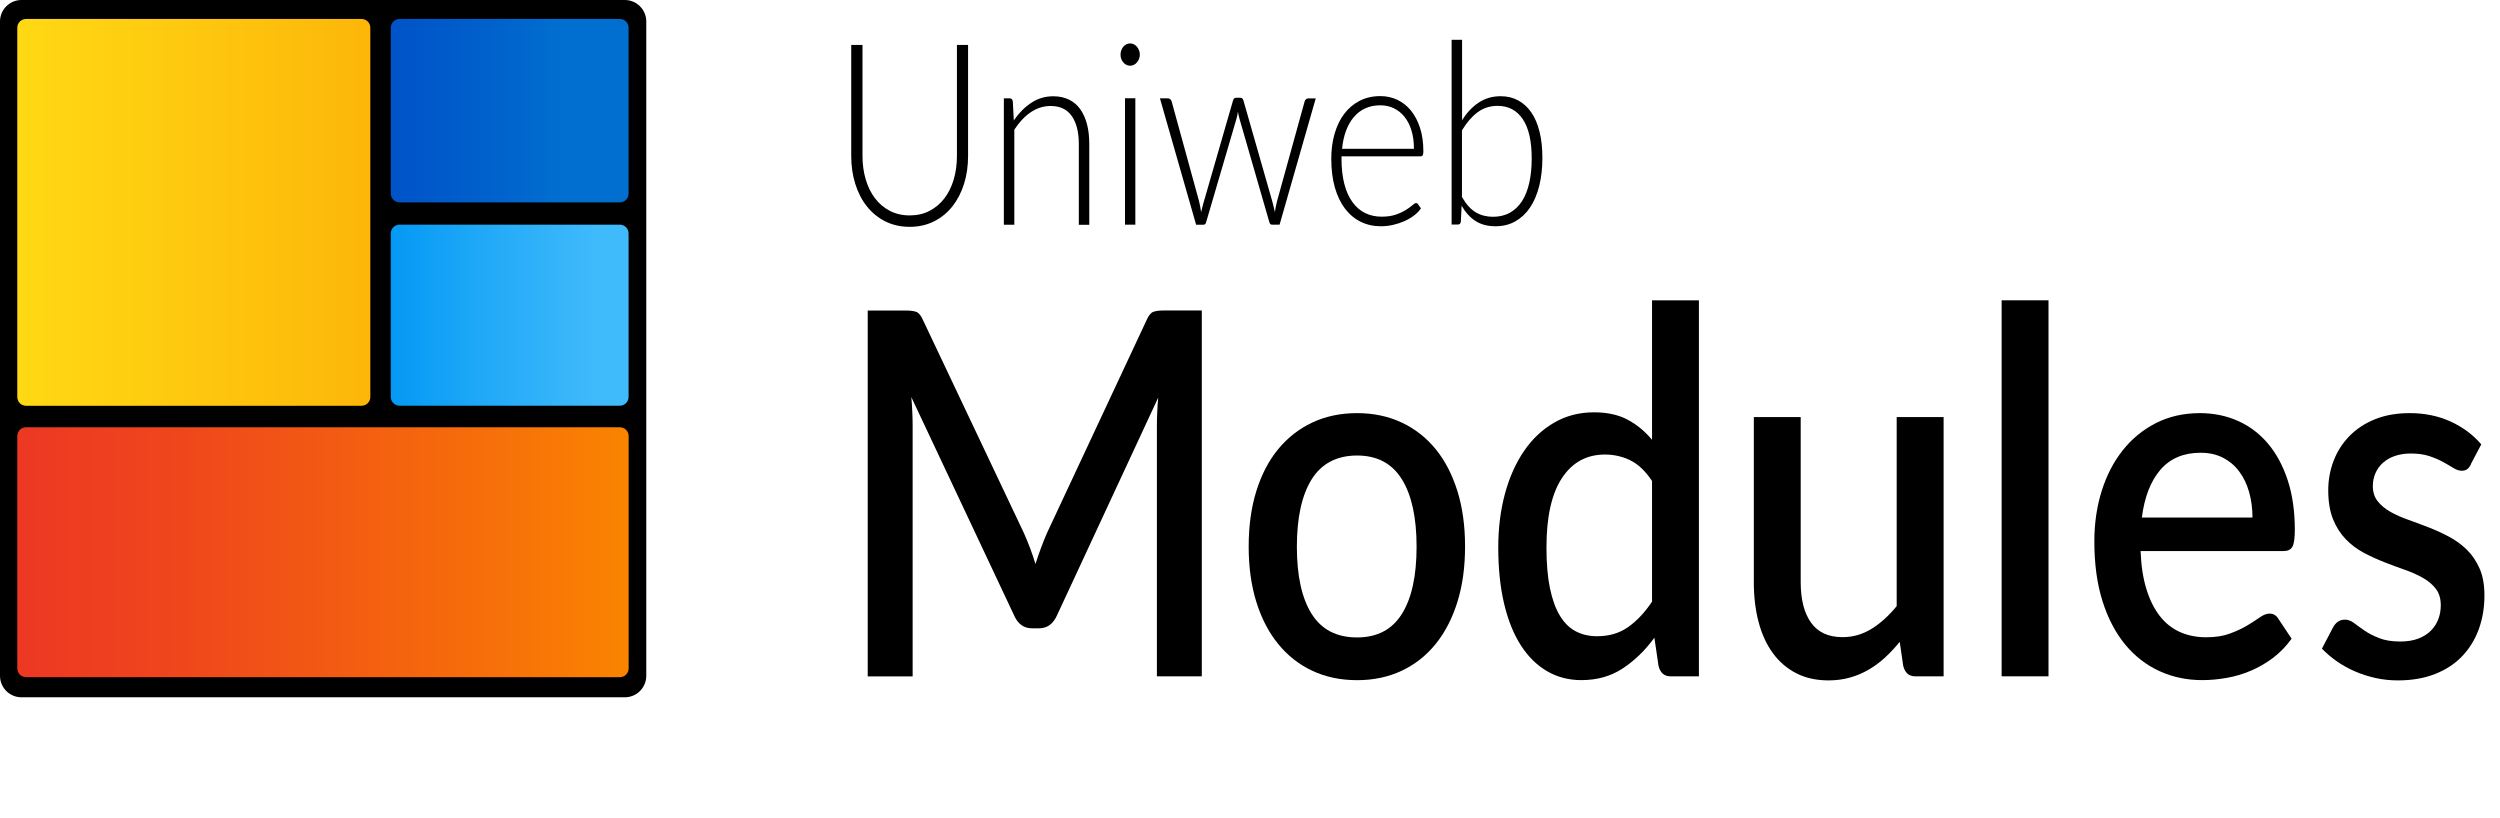
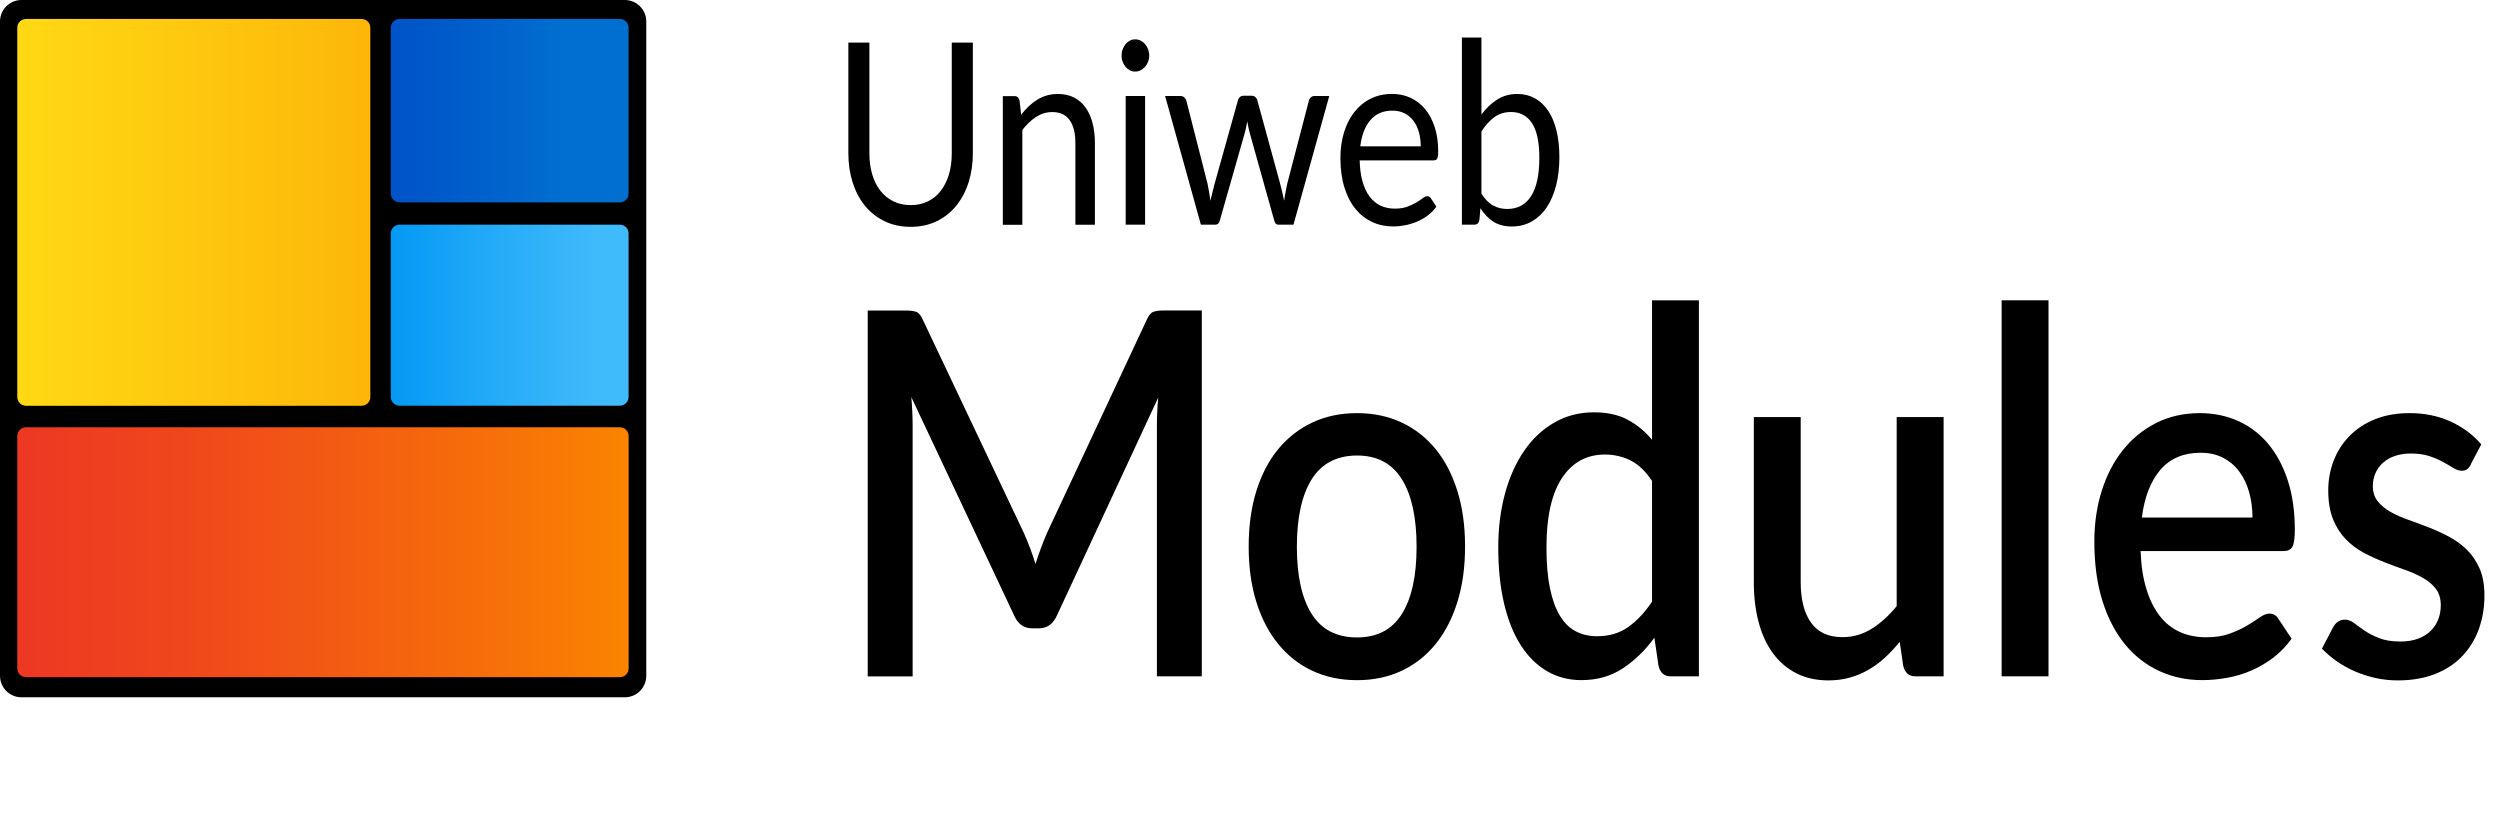
<svg xmlns="http://www.w3.org/2000/svg" id="Layer_2" viewBox="0 0 435.22 142.29">
  <defs>
    <style>.cls-1{fill:url(#linear-gradient);}.cls-2{fill:#20a27c;}.cls-3{fill:url(#linear-gradient-3);}.cls-4{fill:url(#linear-gradient-4);}.cls-5{fill:url(#linear-gradient-2);}</style>
    <linearGradient id="linear-gradient" x1="3.01" y1="36.97" x2="64.47" y2="36.97" gradientUnits="userSpaceOnUse">
      <stop offset="0" stop-color="#ffd914" />
      <stop offset="1" stop-color="#fdb609" />
    </linearGradient>
    <linearGradient id="linear-gradient-2" x1="68.03" y1="54.87" x2="109.44" y2="54.87" gradientUnits="userSpaceOnUse">
      <stop offset="0" stop-color="#0499f5" />
      <stop offset=".47" stop-color="#26acf8" />
      <stop offset=".86" stop-color="#3fbafb" />
    </linearGradient>
    <linearGradient id="linear-gradient-3" x1="3.01" y1="96.13" x2="109.44" y2="96.13" gradientUnits="userSpaceOnUse">
      <stop offset="0" stop-color="#ed3824" />
      <stop offset=".26" stop-color="#ef461c" />
      <stop offset=".75" stop-color="#f66d0a" />
      <stop offset="1" stop-color="#fa8400" />
    </linearGradient>
    <linearGradient id="linear-gradient-4" x1="68.03" y1="19.27" x2="109.44" y2="19.27" gradientUnits="userSpaceOnUse">
      <stop offset="0" stop-color="#0053c8" />
      <stop offset=".42" stop-color="#0061cc" />
      <stop offset=".72" stop-color="#006fd0" />
    </linearGradient>
  </defs>
  <g id="Layer_1-2">
    <rect width="112.51" height="121.39" rx="3.74" ry="3.74" />
    <line class="cls-2" x1="313.3" y1="61.42" x2="372.36" y2="49.4" />
    <rect class="cls-1" x="3.01" y="3.3" width="61.46" height="67.34" rx="1.53" ry="1.53" />
    <rect class="cls-5" x="68.03" y="39.11" width="41.4" height="31.52" rx="1.53" ry="1.53" />
    <rect class="cls-3" x="3.01" y="74.38" width="106.43" height="43.51" rx="1.53" ry="1.53" />
    <rect class="cls-4" x="68.03" y="3.3" width="41.4" height="31.93" rx="1.53" ry="1.53" />
-     <path d="m158.36,37.5c1.29,0,2.45-.26,3.46-.79s1.88-1.25,2.59-2.18,1.25-2.02,1.62-3.28c.37-1.26.56-2.62.56-4.08V7.82h1.94v19.35c0,1.73-.23,3.34-.7,4.83-.47,1.5-1.14,2.8-2.02,3.92-.88,1.11-1.95,1.99-3.21,2.62s-2.67.95-4.24.95-2.98-.32-4.24-.95c-1.26-.63-2.33-1.51-3.21-2.62s-1.55-2.42-2.02-3.92c-.47-1.5-.7-3.11-.7-4.83V7.82h1.96v19.33c0,1.46.19,2.82.56,4.08s.91,2.36,1.61,3.28,1.56,1.66,2.58,2.19c1.02.53,2.17.8,3.46.8Z" />
-     <path d="m176.49,20.96c.87-1.27,1.88-2.29,3.03-3.05,1.14-.77,2.42-1.15,3.83-1.15,1.04,0,1.95.19,2.74.58.79.38,1.45.94,1.96,1.66.52.72.91,1.59,1.18,2.61.27,1.02.4,2.17.4,3.45v14.07h-1.82v-14.07c0-2.06-.41-3.68-1.22-4.85-.81-1.17-2.04-1.76-3.7-1.76-1.23,0-2.38.37-3.45,1.09-1.07.73-2.02,1.74-2.86,3.04v16.54h-1.82v-22h1.01c.32,0,.5.18.55.55l.17,3.29Z" />
-     <path d="m198.43,9.52c0,.27-.05.51-.14.74-.09.23-.22.43-.37.61-.15.18-.33.32-.53.42s-.42.15-.65.15-.44-.05-.65-.15-.38-.24-.53-.42c-.15-.18-.27-.38-.36-.61s-.13-.48-.13-.74.04-.52.13-.76.21-.45.36-.63c.15-.18.33-.32.53-.42.2-.1.42-.15.65-.15s.44.05.65.15c.2.1.38.24.53.42.15.18.28.39.37.63.1.24.14.5.14.76Zm-.78,7.59v22h-1.8v-22h1.8Z" />
-     <path d="m229.06,17.11l-6.3,22h-1.35c-.21,0-.36-.16-.44-.46l-5.16-17.87c-.06-.22-.12-.44-.17-.66-.05-.22-.09-.44-.13-.66-.06.44-.16.88-.29,1.33l-5.24,17.87c-.08.31-.23.46-.46.46h-1.29l-6.3-22h1.37c.18,0,.32.05.44.17.11.11.19.23.23.37l4.77,17.36c.08.34.15.67.21.98.06.32.11.63.15.94.08-.31.15-.62.23-.94.08-.32.16-.65.27-.98l5.05-17.51c.09-.32.27-.49.53-.49h.74c.28,0,.46.16.55.49l5.01,17.51c.09.34.17.66.25.97s.15.62.21.93c.05-.31.1-.62.16-.93.06-.31.13-.63.22-.97l4.8-17.36c.05-.16.13-.29.25-.39.11-.1.25-.14.4-.14h1.31Z" />
-     <path d="m233.54,27.24v.42c0,1.65.17,3.1.49,4.36s.8,2.3,1.41,3.15c.61.85,1.34,1.49,2.2,1.91.86.43,1.82.64,2.89.64.95,0,1.77-.12,2.47-.36s1.28-.52,1.76-.82.85-.58,1.13-.82.48-.37.61-.37c.16,0,.29.07.38.22l.49.71c-.3.44-.71.86-1.21,1.24-.5.38-1.06.71-1.67.98-.61.27-1.27.49-1.97.65-.7.16-1.41.24-2.12.24-1.29,0-2.47-.26-3.53-.79-1.06-.52-1.97-1.29-2.73-2.29-.76-1-1.34-2.23-1.76-3.68-.41-1.45-.62-3.11-.62-4.99,0-1.58.19-3.03.58-4.37.39-1.33.94-2.48,1.67-3.45.73-.96,1.62-1.72,2.68-2.27,1.06-.54,2.26-.82,3.6-.82,1.06,0,2.05.21,2.96.64s1.7,1.05,2.37,1.87c.67.82,1.2,1.82,1.59,3.02.39,1.19.58,2.57.58,4.11,0,.32-.04.54-.11.66s-.2.18-.38.18h-13.75Zm12.61-1.35c0-1.18-.14-2.24-.43-3.17-.28-.94-.69-1.73-1.21-2.38-.52-.65-1.14-1.15-1.85-1.49-.71-.35-1.5-.52-2.36-.52-.98,0-1.85.18-2.62.53-.77.35-1.44.86-2,1.53-.56.66-1.02,1.46-1.36,2.39-.34.93-.57,1.97-.68,3.12h12.51Z" />
-     <path d="m254.52,20.93c.82-1.3,1.78-2.32,2.89-3.06s2.38-1.12,3.83-1.12c1.14,0,2.16.24,3.06.73.9.49,1.66,1.19,2.29,2.1.63.91,1.1,2.04,1.43,3.37.33,1.33.49,2.85.49,4.54,0,1.78-.18,3.41-.55,4.88-.37,1.47-.9,2.72-1.6,3.76-.7,1.04-1.56,1.84-2.57,2.41s-2.17.85-3.47.85-2.48-.3-3.43-.9c-.94-.6-1.76-1.49-2.44-2.67l-.13,2.72c-.04.37-.21.55-.51.55h-1.1V6.93h1.82v14Zm0,13.38c.73,1.27,1.54,2.16,2.42,2.67.88.51,1.87.76,2.97.76s2.11-.24,2.95-.71c.84-.47,1.54-1.15,2.11-2.02.56-.88.98-1.94,1.26-3.2s.42-2.66.42-4.22c0-3.04-.52-5.32-1.56-6.86-1.04-1.53-2.49-2.3-4.37-2.3-1.34,0-2.51.38-3.51,1.13s-1.9,1.8-2.7,3.14v11.61Z" />
+     <path d="m158.53,35.71c1.13,0,2.13-.22,3.02-.66s1.64-1.06,2.25-1.86c.61-.8,1.08-1.75,1.41-2.85.32-1.11.48-2.32.48-3.65V7.42h3.67v19.26c0,1.83-.25,3.52-.75,5.09s-1.22,2.92-2.15,4.06c-.93,1.14-2.07,2.04-3.41,2.69-1.34.65-2.85.97-4.52.97s-3.18-.32-4.52-.97c-1.34-.65-2.48-1.54-3.42-2.69s-1.65-2.5-2.15-4.06-.75-3.26-.75-5.09V7.42h3.66v19.24c0,1.33.16,2.54.48,3.65.32,1.11.79,2.06,1.4,2.85.61.8,1.37,1.42,2.26,1.87.89.45,1.9.67,3.03.67Z" />
+     <path d="m177.78,19.96c.42-.54.86-1.04,1.33-1.48.47-.44.97-.82,1.49-1.14.53-.32,1.08-.56,1.67-.73.59-.17,1.22-.25,1.91-.25,1.05,0,1.98.2,2.78.61.8.41,1.47.98,2.01,1.73s.95,1.64,1.22,2.69.42,2.2.42,3.47v14.26h-3.4v-14.26c0-1.7-.33-3.01-1-3.95-.66-.94-1.67-1.4-3.03-1.4-1,0-1.93.28-2.8.84-.87.56-1.67,1.32-2.4,2.28v16.5h-3.4v-22.4h2.03c.48,0,.78.27.89.82l.27,2.43Z" />
+     <path d="m200.07,9.68c0,.38-.07.74-.2,1.07s-.31.63-.53.88c-.22.26-.48.46-.78.61-.3.15-.61.22-.94.22s-.64-.07-.92-.22c-.28-.15-.54-.35-.75-.61s-.39-.55-.51-.88c-.13-.33-.19-.69-.19-1.07s.06-.75.19-1.09c.13-.35.3-.65.51-.91.21-.26.47-.46.75-.61.29-.15.59-.22.92-.22s.64.07.94.22c.3.15.56.35.78.61.22.26.4.56.53.91s.2.71.2,1.09Zm-.72,7.03v22.4h-3.38v-22.4h3.38Z" />
+     <path d="m231.41,16.71l-6.23,22.4h-2.68c-.33,0-.56-.25-.68-.75l-4.25-15.19c-.1-.34-.18-.68-.25-1.03-.06-.35-.13-.69-.19-1.03-.06.34-.13.68-.19,1.03-.06.35-.15.7-.25,1.05l-4.33,15.17c-.11.5-.37.75-.76.75h-2.54l-6.23-22.4h2.66c.27,0,.49.08.67.24.18.16.31.35.37.58l3.68,14.42c.22,1.06.39,2.06.51,3.01.11-.49.23-.98.35-1.48.12-.5.25-1.01.39-1.53l4.06-14.51c.06-.22.17-.41.33-.55s.35-.22.58-.22h1.48c.25,0,.46.07.63.22s.28.33.34.55l3.97,14.51c.14.52.27,1.02.38,1.53.11.5.22,1,.32,1.48.06-.49.14-.98.24-1.47s.2-1.01.31-1.54l3.76-14.42c.06-.24.18-.43.36-.59.18-.16.39-.23.63-.23h2.54Z" />
+     <path d="m250.06,35.97c-.42.59-.92,1.1-1.5,1.54-.58.44-1.21.79-1.87,1.07-.66.28-1.35.49-2.06.63s-1.41.21-2.11.21c-1.33,0-2.55-.26-3.67-.79s-2.09-1.29-2.91-2.3-1.45-2.26-1.91-3.75c-.46-1.49-.68-3.2-.68-5.13,0-1.56.21-3.02.62-4.38.41-1.36,1-2.53,1.78-3.53.77-1,1.71-1.78,2.83-2.34,1.11-.57,2.37-.85,3.76-.85,1.15,0,2.22.22,3.2.67.98.45,1.83,1.1,2.54,1.95.71.85,1.27,1.89,1.68,3.14s.61,2.67.61,4.26c0,.62-.06,1.03-.17,1.24-.11.21-.33.31-.65.31h-12.85c.04,1.42.21,2.65.5,3.69.3,1.05.71,1.92,1.24,2.62s1.16,1.22,1.9,1.57c.73.35,1.56.52,2.47.52.85,0,1.58-.11,2.19-.34s1.14-.48,1.58-.74c.44-.27.81-.51,1.11-.74.3-.23.55-.34.77-.34.28,0,.49.13.65.38l.95,1.44Zm-2.73-10.5c0-.91-.11-1.75-.33-2.51-.22-.76-.54-1.42-.97-1.97-.42-.55-.94-.98-1.55-1.28-.61-.3-1.3-.45-2.07-.45-1.62,0-2.9.55-3.84,1.65-.94,1.1-1.53,2.62-1.76,4.57h10.52Z" />
+     <path d="m257.9,19.94c.81-1.09,1.72-1.96,2.74-2.61,1.02-.65,2.19-.97,3.52-.97,1.13,0,2.14.25,3.05.75.91.5,1.67,1.23,2.31,2.18s1.12,2.1,1.45,3.46c.33,1.36.5,2.88.5,4.58,0,1.81-.19,3.46-.57,4.95-.38,1.49-.93,2.76-1.64,3.82s-1.58,1.87-2.61,2.46c-1.03.58-2.18.87-3.46.87s-2.33-.28-3.2-.83c-.87-.55-1.62-1.34-2.27-2.36l-.17,2.03c-.1.56-.39.84-.87.84h-2.18V6.54h3.4v13.4Zm0,13.78c.62.97,1.3,1.66,2.04,2.06.74.4,1.55.6,2.44.6,1.81,0,3.2-.74,4.16-2.23s1.44-3.71,1.44-6.66c0-2.74-.43-4.76-1.28-6.05-.85-1.29-2.07-1.94-3.65-1.94-1.1,0-2.06.29-2.88.88s-1.57,1.42-2.27,2.5v10.84Z" />
    <path d="m209.22,54.05v63.69h-7.82v-43.66c0-.71.02-1.48.06-2.32.04-.84.09-1.69.17-2.54l-17.58,37.82c-.68,1.56-1.73,2.34-3.15,2.34h-1.25c-1.44,0-2.49-.78-3.15-2.34l-17.85-37.91c.08.86.13,1.71.17,2.57.04.86.06,1.65.06,2.39v43.66h-7.82v-63.69h6.65c.78,0,1.39.08,1.82.24.43.16.82.66,1.18,1.48l17.54,37.02c.38.86.74,1.73,1.08,2.63s.65,1.82.93,2.76c.3-.94.63-1.88.97-2.81s.7-1.82,1.08-2.68l17.28-36.93c.35-.83.75-1.32,1.18-1.48.43-.16,1.04-.24,1.82-.24h6.65Z" />
    <path d="m236.25,71.92c2.86,0,5.45.55,7.77,1.64s4.29,2.64,5.92,4.64,2.89,4.44,3.78,7.3,1.33,6.07,1.33,9.64-.44,6.78-1.33,9.64-2.15,5.3-3.78,7.32c-1.63,2.02-3.61,3.58-5.92,4.67-2.32,1.09-4.91,1.64-7.77,1.64s-5.49-.55-7.8-1.64c-2.32-1.09-4.3-2.65-5.94-4.67-1.65-2.02-2.91-4.46-3.8-7.32-.89-2.86-1.33-6.07-1.33-9.64s.44-6.78,1.33-9.64c.89-2.86,2.15-5.29,3.8-7.3s3.63-3.55,5.94-4.64c2.32-1.09,4.92-1.64,7.8-1.64Zm0,39.05c3.49,0,6.09-1.36,7.8-4.09,1.71-2.73,2.56-6.63,2.56-11.7s-.85-8.99-2.56-11.74c-1.71-2.76-4.31-4.14-7.8-4.14s-6.18,1.38-7.9,4.14-2.58,6.67-2.58,11.74.86,8.97,2.58,11.7,4.35,4.09,7.9,4.09Z" />
    <path d="m295.76,52.28v65.46h-4.94c-1.09,0-1.79-.6-2.09-1.81l-.72-4.91c-1.62,2.21-3.46,4-5.52,5.35-2.06,1.36-4.46,2.03-7.2,2.03-2.18,0-4.15-.51-5.92-1.53-1.77-1.02-3.29-2.5-4.56-4.45-1.27-1.95-2.25-4.36-2.94-7.23s-1.04-6.17-1.04-9.89c0-3.36.39-6.47,1.16-9.33.77-2.86,1.88-5.34,3.32-7.45,1.44-2.11,3.2-3.76,5.26-4.95s4.37-1.79,6.93-1.79c2.28,0,4.21.42,5.81,1.26,1.59.84,3.02,2.01,4.29,3.52v-24.28h8.16Zm-8.16,31.45c-1.14-1.71-2.39-2.9-3.76-3.58-1.37-.68-2.85-1.02-4.44-1.02-3.19,0-5.68,1.36-7.48,4.09-1.8,2.73-2.7,6.76-2.7,12.1,0,2.77.2,5.14.61,7.1s.99,3.56,1.75,4.8,1.68,2.14,2.77,2.7c1.09.56,2.32.84,3.68.84,2.08,0,3.87-.52,5.37-1.57,1.51-1.05,2.91-2.53,4.2-4.45v-21.01Z" />
    <path d="m338.36,72.63v45.11h-4.94c-1.09,0-1.78-.6-2.09-1.81l-.61-4.2c-.81,1-1.67,1.92-2.56,2.74-.9.83-1.85,1.53-2.87,2.12-1.01.59-2.09,1.05-3.25,1.37-1.15.32-2.39.49-3.7.49-2.13,0-4-.41-5.62-1.24-1.62-.83-2.98-1.99-4.08-3.5-1.1-1.5-1.93-3.31-2.49-5.42-.56-2.11-.83-4.43-.83-6.97v-28.71h8.16v28.71c0,3.04.6,5.4,1.8,7.08,1.2,1.68,3.03,2.52,5.49,2.52,1.8,0,3.47-.48,5.03-1.44,1.56-.96,3.02-2.28,4.39-3.96v-32.91h8.16Z" />
    <path d="m356.62,52.28v65.46h-8.16V52.28h8.16Z" />
    <path d="m372.65,95.94c.1,2.57.44,4.79,1.03,6.66.58,1.87,1.36,3.43,2.34,4.67.97,1.24,2.14,2.16,3.49,2.76,1.35.6,2.87.91,4.54.91s2.97-.21,4.14-.64c1.16-.43,2.18-.9,3.04-1.42.86-.52,1.59-.99,2.2-1.42.61-.43,1.16-.64,1.67-.64.66,0,1.16.29,1.52.88l2.32,3.49c-.96,1.33-2.05,2.45-3.26,3.36-1.22.91-2.51,1.66-3.87,2.23-1.37.58-2.77.99-4.21,1.24-1.44.25-2.85.38-4.21.38-2.68,0-5.17-.52-7.46-1.57-2.29-1.05-4.28-2.59-5.96-4.62-1.68-2.04-3-4.56-3.95-7.56-.95-3.01-1.42-6.47-1.42-10.39,0-3.12.42-6.04,1.27-8.76.85-2.71,2.06-5.07,3.65-7.08,1.58-2,3.51-3.59,5.77-4.75,2.27-1.16,4.83-1.75,7.69-1.75,2.38,0,4.58.45,6.61,1.35s3.77,2.22,5.24,3.96c1.47,1.74,2.61,3.87,3.44,6.39.82,2.52,1.23,5.39,1.23,8.6,0,1.47-.14,2.46-.42,2.96-.28.5-.79.75-1.52.75h-24.87Zm19.48-5.84c0-1.59-.2-3.07-.59-4.45-.39-1.37-.97-2.57-1.73-3.58-.76-1.02-1.7-1.81-2.83-2.39-1.13-.58-2.42-.86-3.89-.86-2.96,0-5.29.99-6.99,2.96-1.7,1.98-2.77,4.75-3.23,8.32h19.25Z" />
    <path d="m430.17,80.81c-.2.41-.43.71-.68.88-.25.18-.57.26-.95.26-.43,0-.9-.15-1.4-.46-.51-.31-1.1-.66-1.79-1.04-.68-.38-1.49-.73-2.41-1.04s-2.01-.46-3.25-.46c-1.01,0-1.93.14-2.75.42-.82.28-1.52.68-2.09,1.19s-1.01,1.12-1.31,1.81-.46,1.44-.46,2.23c0,1.06.28,1.95.84,2.65.56.71,1.29,1.32,2.2,1.84.91.52,1.95.98,3.11,1.39s2.35.86,3.57,1.33c1.21.47,2.41,1.02,3.57,1.64s2.2,1.38,3.11,2.28c.91.9,1.64,1.99,2.2,3.27.56,1.28.83,2.84.83,4.67,0,2.12-.33,4.08-.99,5.88-.66,1.8-1.62,3.36-2.89,4.69s-2.84,2.36-4.73,3.1c-1.89.74-4.04,1.11-6.47,1.11-1.34,0-2.64-.14-3.89-.42s-2.44-.66-3.57-1.15c-1.13-.49-2.18-1.07-3.15-1.75-.97-.68-1.84-1.42-2.6-2.21l1.9-3.63c.23-.44.51-.79.85-1.04.34-.25.77-.38,1.27-.38s1.06.2,1.58.6c.52.4,1.13.83,1.82,1.31s1.54.91,2.53,1.3c.99.4,2.21.6,3.68.6,1.22,0,2.27-.17,3.15-.51.89-.34,1.62-.8,2.2-1.39.58-.59,1.01-1.26,1.29-2.01.28-.75.42-1.55.42-2.41,0-1.15-.28-2.09-.84-2.83s-1.3-1.37-2.22-1.9c-.92-.53-1.97-1-3.15-1.42-1.18-.41-2.37-.85-3.59-1.33-1.21-.47-2.41-1.02-3.59-1.64-1.18-.62-2.23-1.41-3.15-2.37-.92-.96-1.67-2.12-2.22-3.49s-.83-3.04-.83-5.02c0-1.8.31-3.51.93-5.13.62-1.62,1.53-3.05,2.73-4.29s2.68-2.22,4.44-2.94,3.79-1.08,6.09-1.08c2.61,0,4.97.49,7.1,1.46,2.13.97,3.91,2.3,5.35,3.98l-1.82,3.45Z" />
  </g>
</svg>
